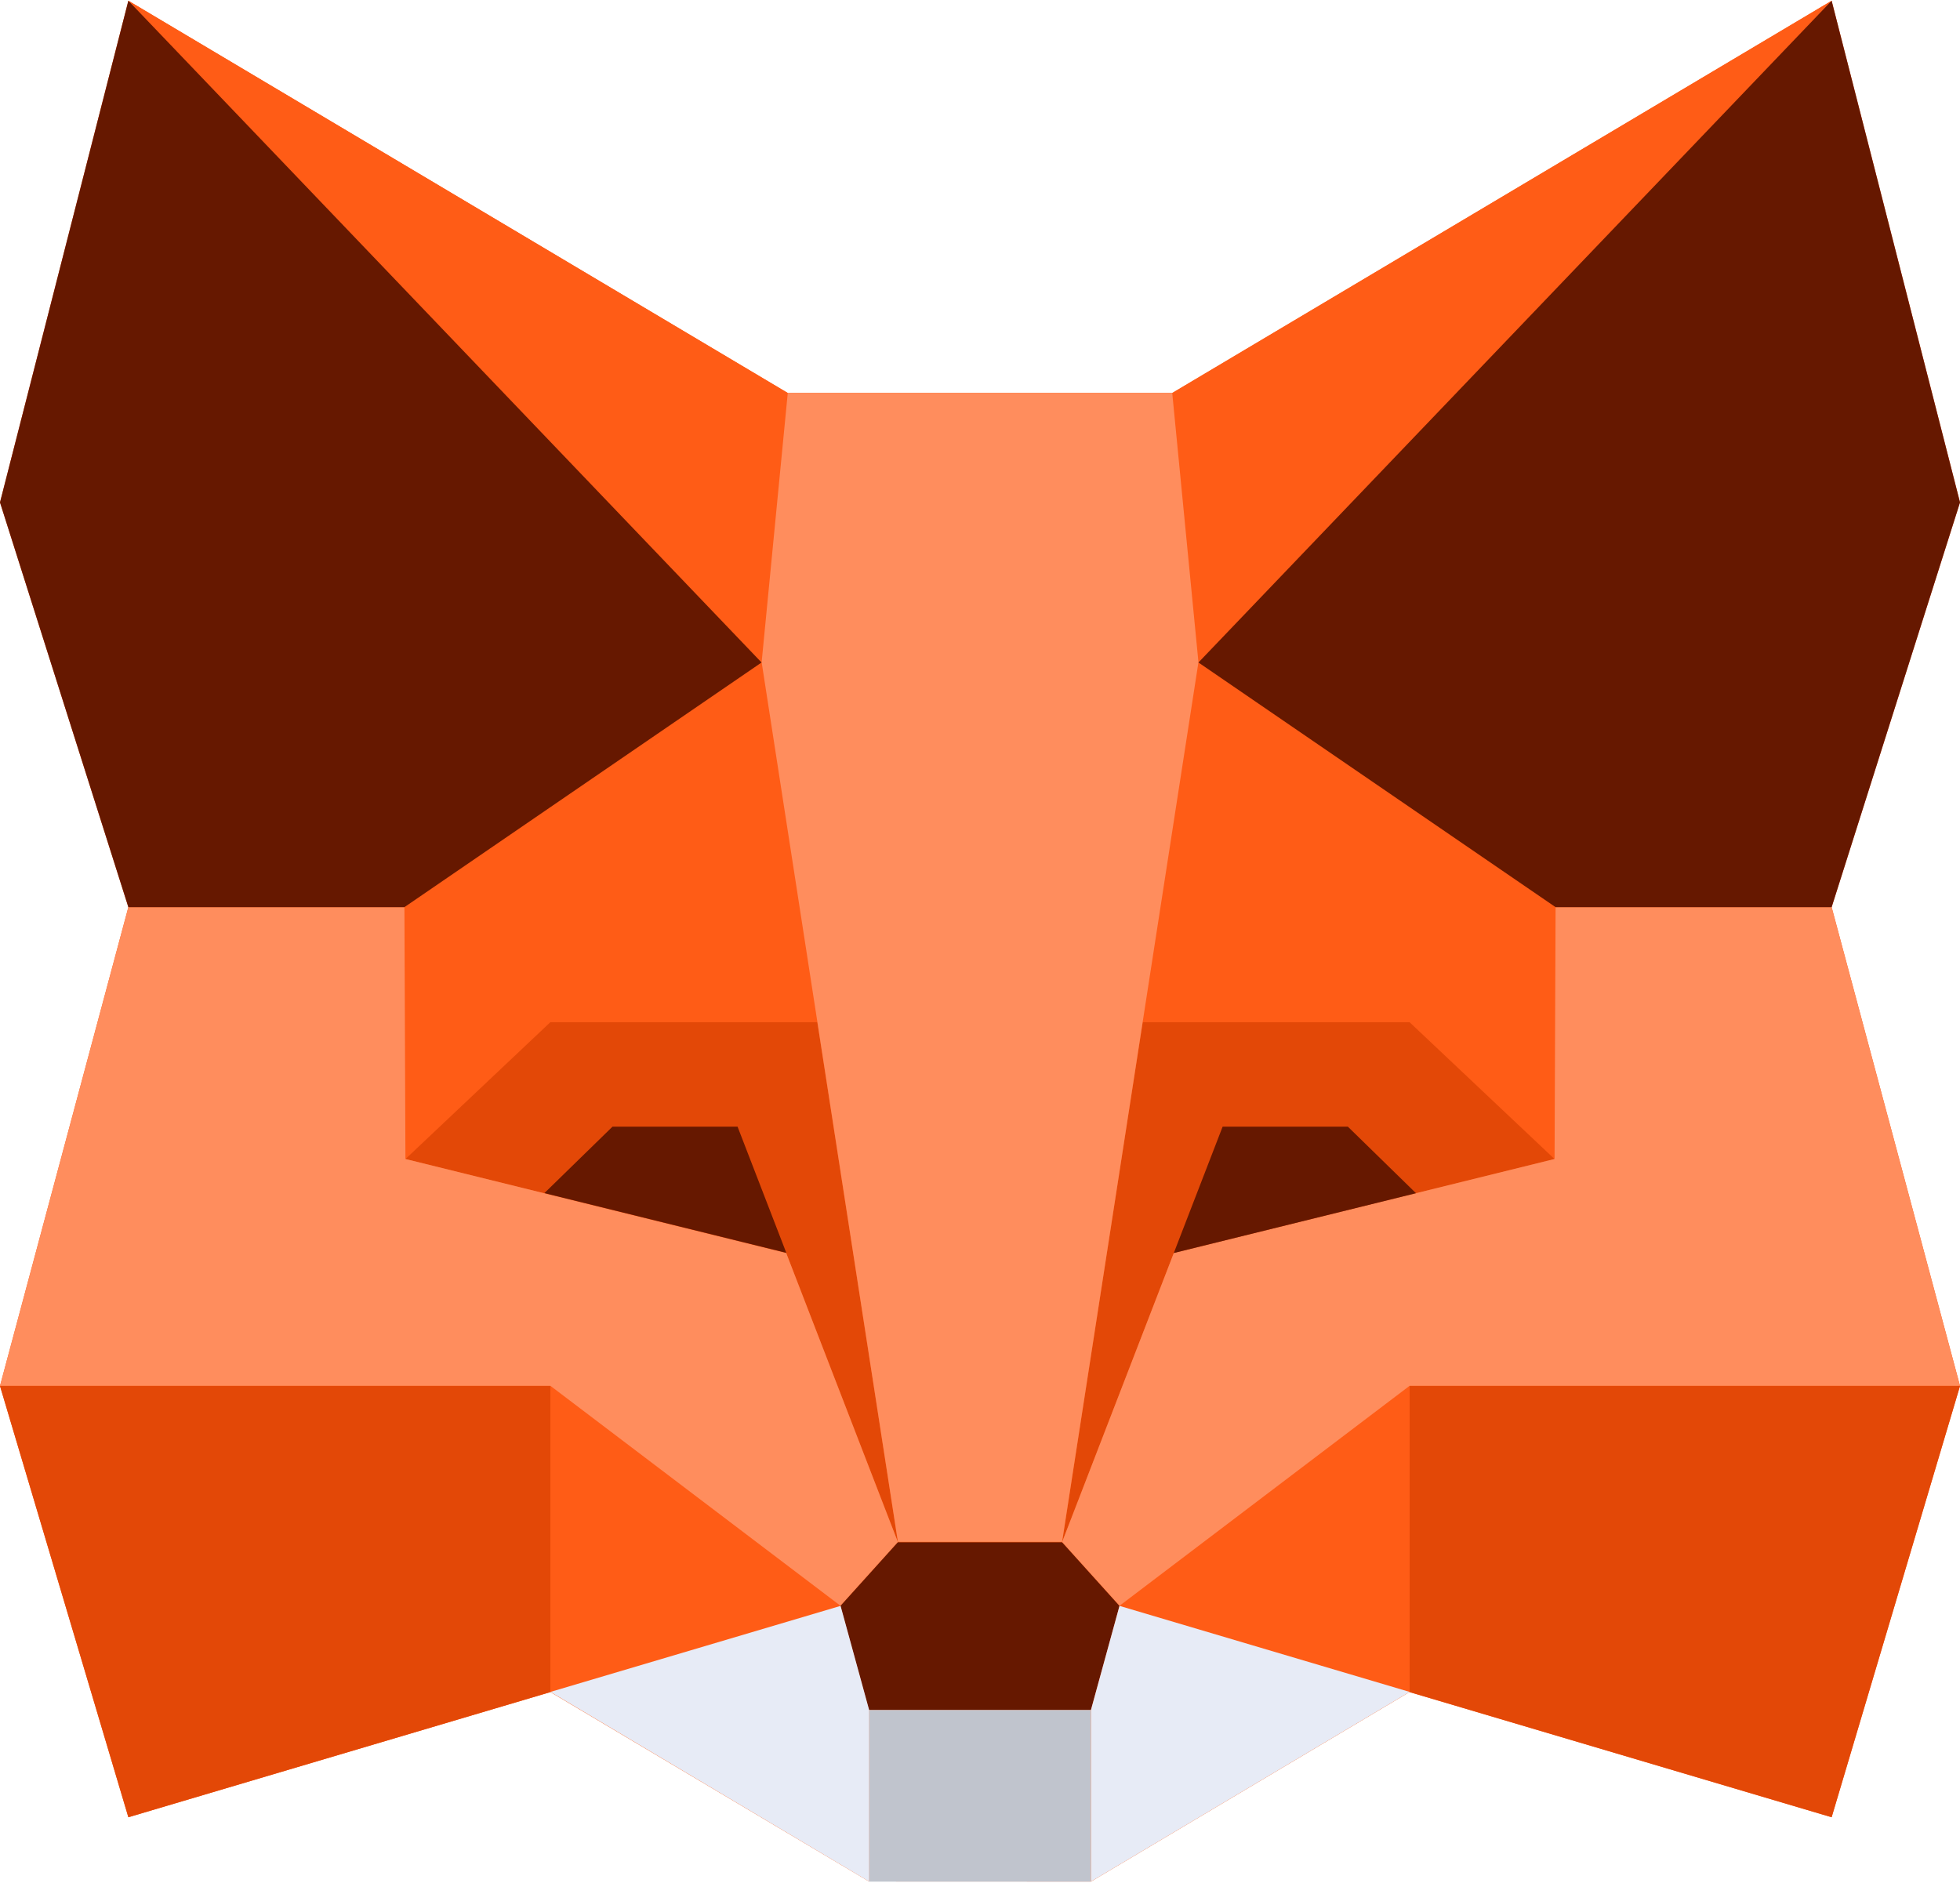
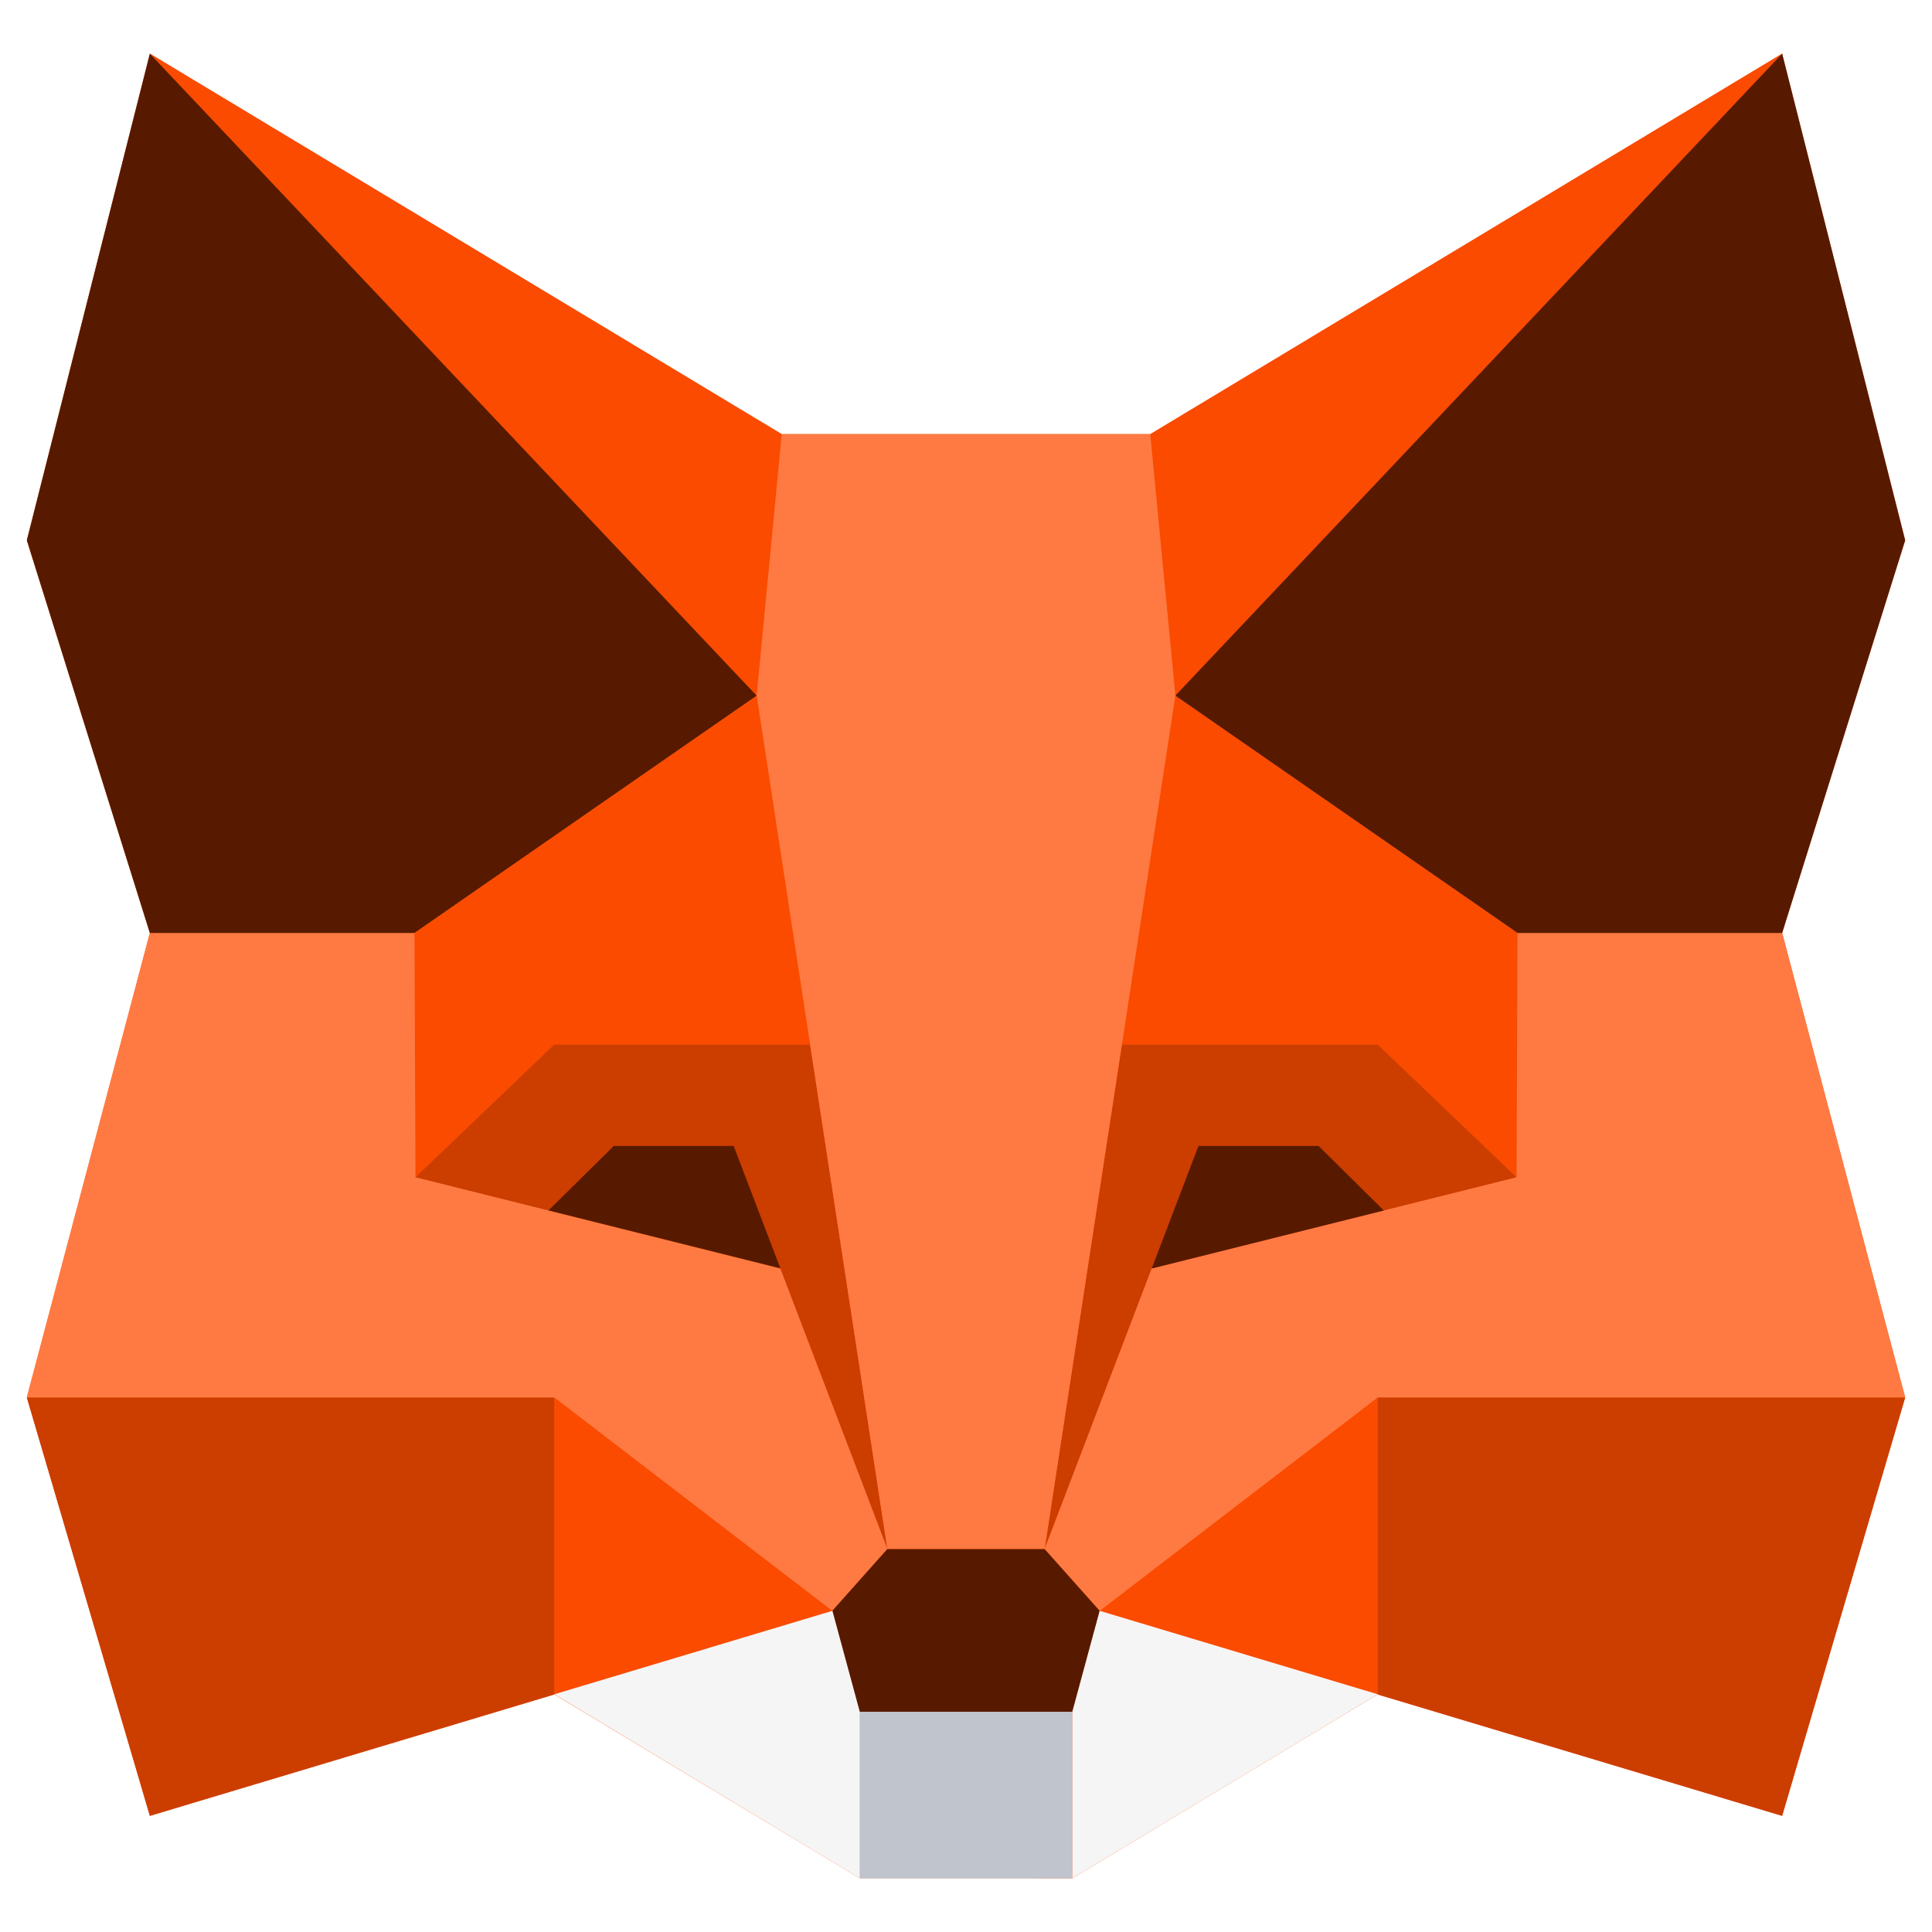
- <svg xmlns="http://www.w3.org/2000/svg" fill="none" height="1264" viewBox="0 0 1316 1264" width="1316">
-   <g fill="#ff5c16">
-     <path d="m1229.81 1220.25-283.464-84.03-213.773 127.21-149.146-.06-213.897-127.15-283.341 84.03-86.189-289.647 86.189-321.462-86.189-271.788 86.189-336.847 442.744 263.324h258.134l442.743-263.324 86.19 336.847-86.19 271.788 86.19 321.462z" />
-     <path d="m86.25.506 442.745 263.509-17.609 180.842z" />
-     <path d="m369.593 930.727 194.805 147.723-194.805 57.77z" />
-     <path d="m548.827 686.494-37.441-241.514-239.66 164.222-.124-.062v.124l.742 169.041 97.186-91.811h.062z" />
-     <path d="m1229.81.506-442.744 263.509 17.547 180.842z" />
-     <path d="m946.469 930.727-194.805 147.723 194.805 57.77z" />
-     <path d="m1044.4 609.264h.06-.06v-.124l-.06.062-239.665-164.222-37.441 241.514h179.235l97.251 91.811z" />
-   </g>
-   <path d="m369.53 1136.22-283.341 84.03-86.189-289.523h369.53z" fill="#e34807" />
-   <path d="m548.766 686.433 54.123 349.137-75.006-194.121-255.662-63.144 97.248-91.872h179.235z" fill="#e34807" />
-   <path d="m946.469 1136.22 283.341 84.03 86.19-289.523h-369.531z" fill="#e34807" />
-   <path d="m767.234 686.433-54.123 349.137 75.006-194.121 255.663-63.144-97.311-91.872z" fill="#e34807" />
-   <path d="m0 930.602 86.189-321.463h185.352l.68 169.103 255.662 63.144 75.006 194.124-38.554 42.76-194.805-147.73h-369.53z" fill="#ff8d5d" />
-   <path d="m1316 930.602-86.19-321.463h-185.35l-.68 169.103-255.663 63.144-75.006 194.124 38.553 42.76 194.805-147.73h369.531z" fill="#ff8d5d" />
-   <path d="m787.067 263.831h-129.067-129.067l-17.546 180.841 91.502 590.658h110.222l91.564-590.658z" fill="#ff8d5d" />
-   <path d="m86.189.506-86.189 336.847 86.189 271.788h185.352l239.784-164.284z" fill="#661800" />
-   <path d="m495.199 756.557h-83.965l-45.72 44.608 162.43 40.098-32.745-84.768z" fill="#661800" />
-   <path d="m1229.81.506 86.19 336.847-86.19 271.788h-185.35l-239.785-164.284z" fill="#661800" />
-   <path d="m820.925 756.557h84.088l45.72 44.67-162.615 40.159 32.807-84.891z" fill="#661800" />
-   <path d="m732.512 1148.21 19.153-69.82-38.553-42.75h-110.285l-38.553 42.75 19.153 69.82" fill="#661800" />
-   <path d="m732.511 1148.2v115.29h-149.085v-115.29z" fill="#c0c4cd" />
-   <path d="m369.593 1136.1 213.958 127.34v-115.29l-19.153-69.82z" fill="#e7ebf6" />
-   <path d="m946.47 1136.1-213.958 127.34v-115.29l19.153-69.82z" fill="#e7ebf6" />
+ <svg xmlns="http://www.w3.org/2000/svg" width="144" height="144" viewBox="0 0 144 144" fill="none">
+   <path d="M132.831 135.343L102.675 126.295L79.933 139.994L64.067 139.987L41.312 126.295L11.169 135.343L2 104.154L11.169 69.538L2 40.272L11.169 4L58.27 32.355H85.731L132.831 4L142 40.272L132.831 69.538L142 104.154L132.831 135.343Z" fill="#FF5C16" />
+   <path d="M11.176 4L58.276 32.375L56.403 51.848L11.176 4Z" fill="#FA4B00" />
+   <path d="M41.318 104.167L62.042 120.074L41.318 126.295V104.167Z" fill="#FA4B00" />
+   <path d="M60.387 77.868L56.404 51.861L30.908 69.545L30.895 69.538V69.552L30.973 87.754L41.312 77.868H41.319H60.387Z" fill="#FA4B00" />
+   <path d="M132.831 4L85.731 32.375L87.597 51.848L132.831 4Z" fill="#FA4B00" />
+   <path d="M102.689 104.167L81.965 120.074L102.689 126.295V104.167Z" fill="#FA4B00" />
+   <path d="M113.107 69.552H113.113H113.107V69.538L113.1 69.545L87.604 51.861L83.621 77.868H102.689L113.034 87.754L113.107 69.552Z" fill="#FA4B00" />
+   <path d="M41.312 126.295L11.169 135.343L2 104.167H41.312V126.295Z" fill="#CC3D00" />
+   <path d="M60.379 77.861L66.136 115.457L58.157 94.554L30.959 87.754L41.304 77.861H60.372H60.379Z" fill="#CC3D00" />
+   <path d="M102.688 126.295L132.83 135.343L141.999 104.167H102.688V126.295Z" fill="#CC3D00" />
+   <path d="M83.621 77.861L77.863 115.457L85.843 94.554L113.041 87.754L102.689 77.861H83.621Z" fill="#CC3D00" />
+   <path d="M2 104.154L11.169 69.539H30.887L30.96 87.748L58.158 94.548L66.137 115.451L62.036 120.055L41.312 104.148H2V104.154Z" fill="#FF7A42" />
+   <path d="M142 104.154L132.831 69.539H113.113L113.041 87.748L85.843 94.548L77.863 115.451L81.965 120.055L102.689 104.148H142V104.154Z" fill="#FF7A42" />
+   <path d="M85.73 32.355H71.999H58.269L56.402 51.829L66.137 115.431H77.862L87.603 51.829L85.73 32.355Z" fill="#FF7A42" />
+   <path d="M11.169 4L2 40.272L11.169 69.538H30.887L56.396 51.848L11.169 4Z" fill="#571A00" />
+   <path d="M54.681 85.412H45.749L40.885 90.215L58.165 94.533L54.681 85.405V85.412Z" fill="#571A00" />
+   <path d="M132.831 4L142 40.272L132.831 69.538H113.112L87.603 51.848L132.831 4Z" fill="#571A00" />
+   <path d="M89.332 85.412H98.278L103.141 90.222L85.842 94.546L89.332 85.405V85.412Z" fill="#571A00" />
+   <path d="M79.927 127.586L81.965 120.068L77.863 115.464H66.131L62.029 120.068L64.067 127.586" fill="#571A00" />
+   <path d="M79.927 127.586V140H64.066V127.586H79.927Z" fill="#C0C4CD" />
+   <path d="M41.318 126.282L64.08 139.994V127.579L62.042 120.062L41.318 126.282Z" fill="#F5F5F5" />
+   <path d="M102.689 126.282L79.928 139.994V127.579L81.965 120.062L102.689 126.282Z" fill="#F5F5F5" />
</svg>
